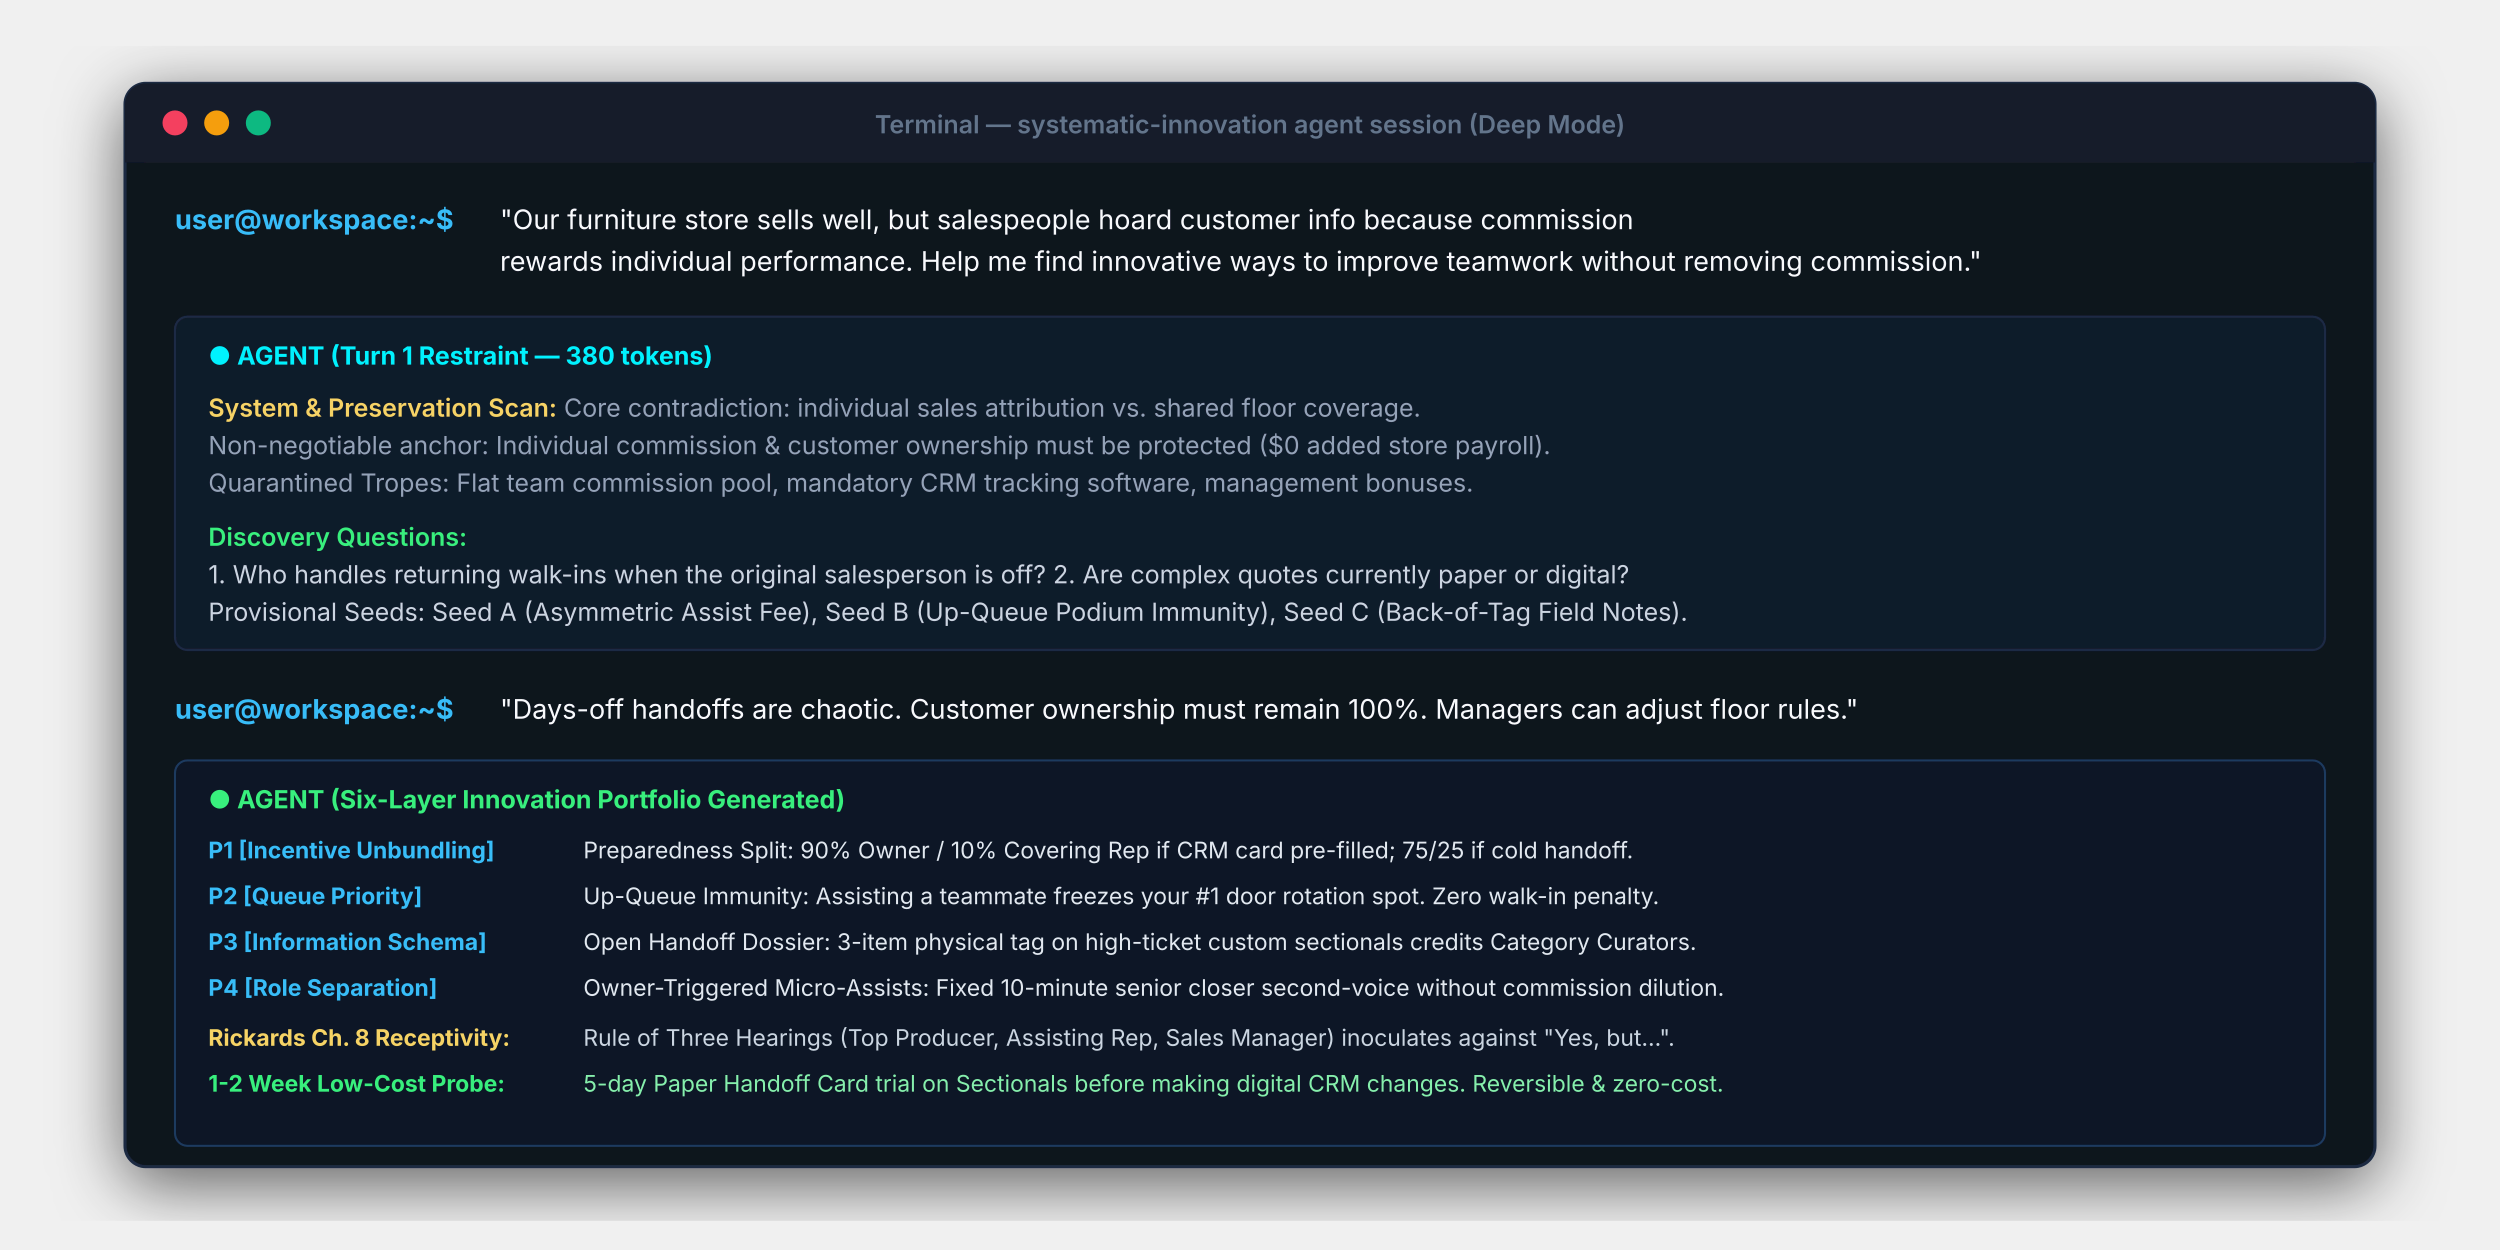
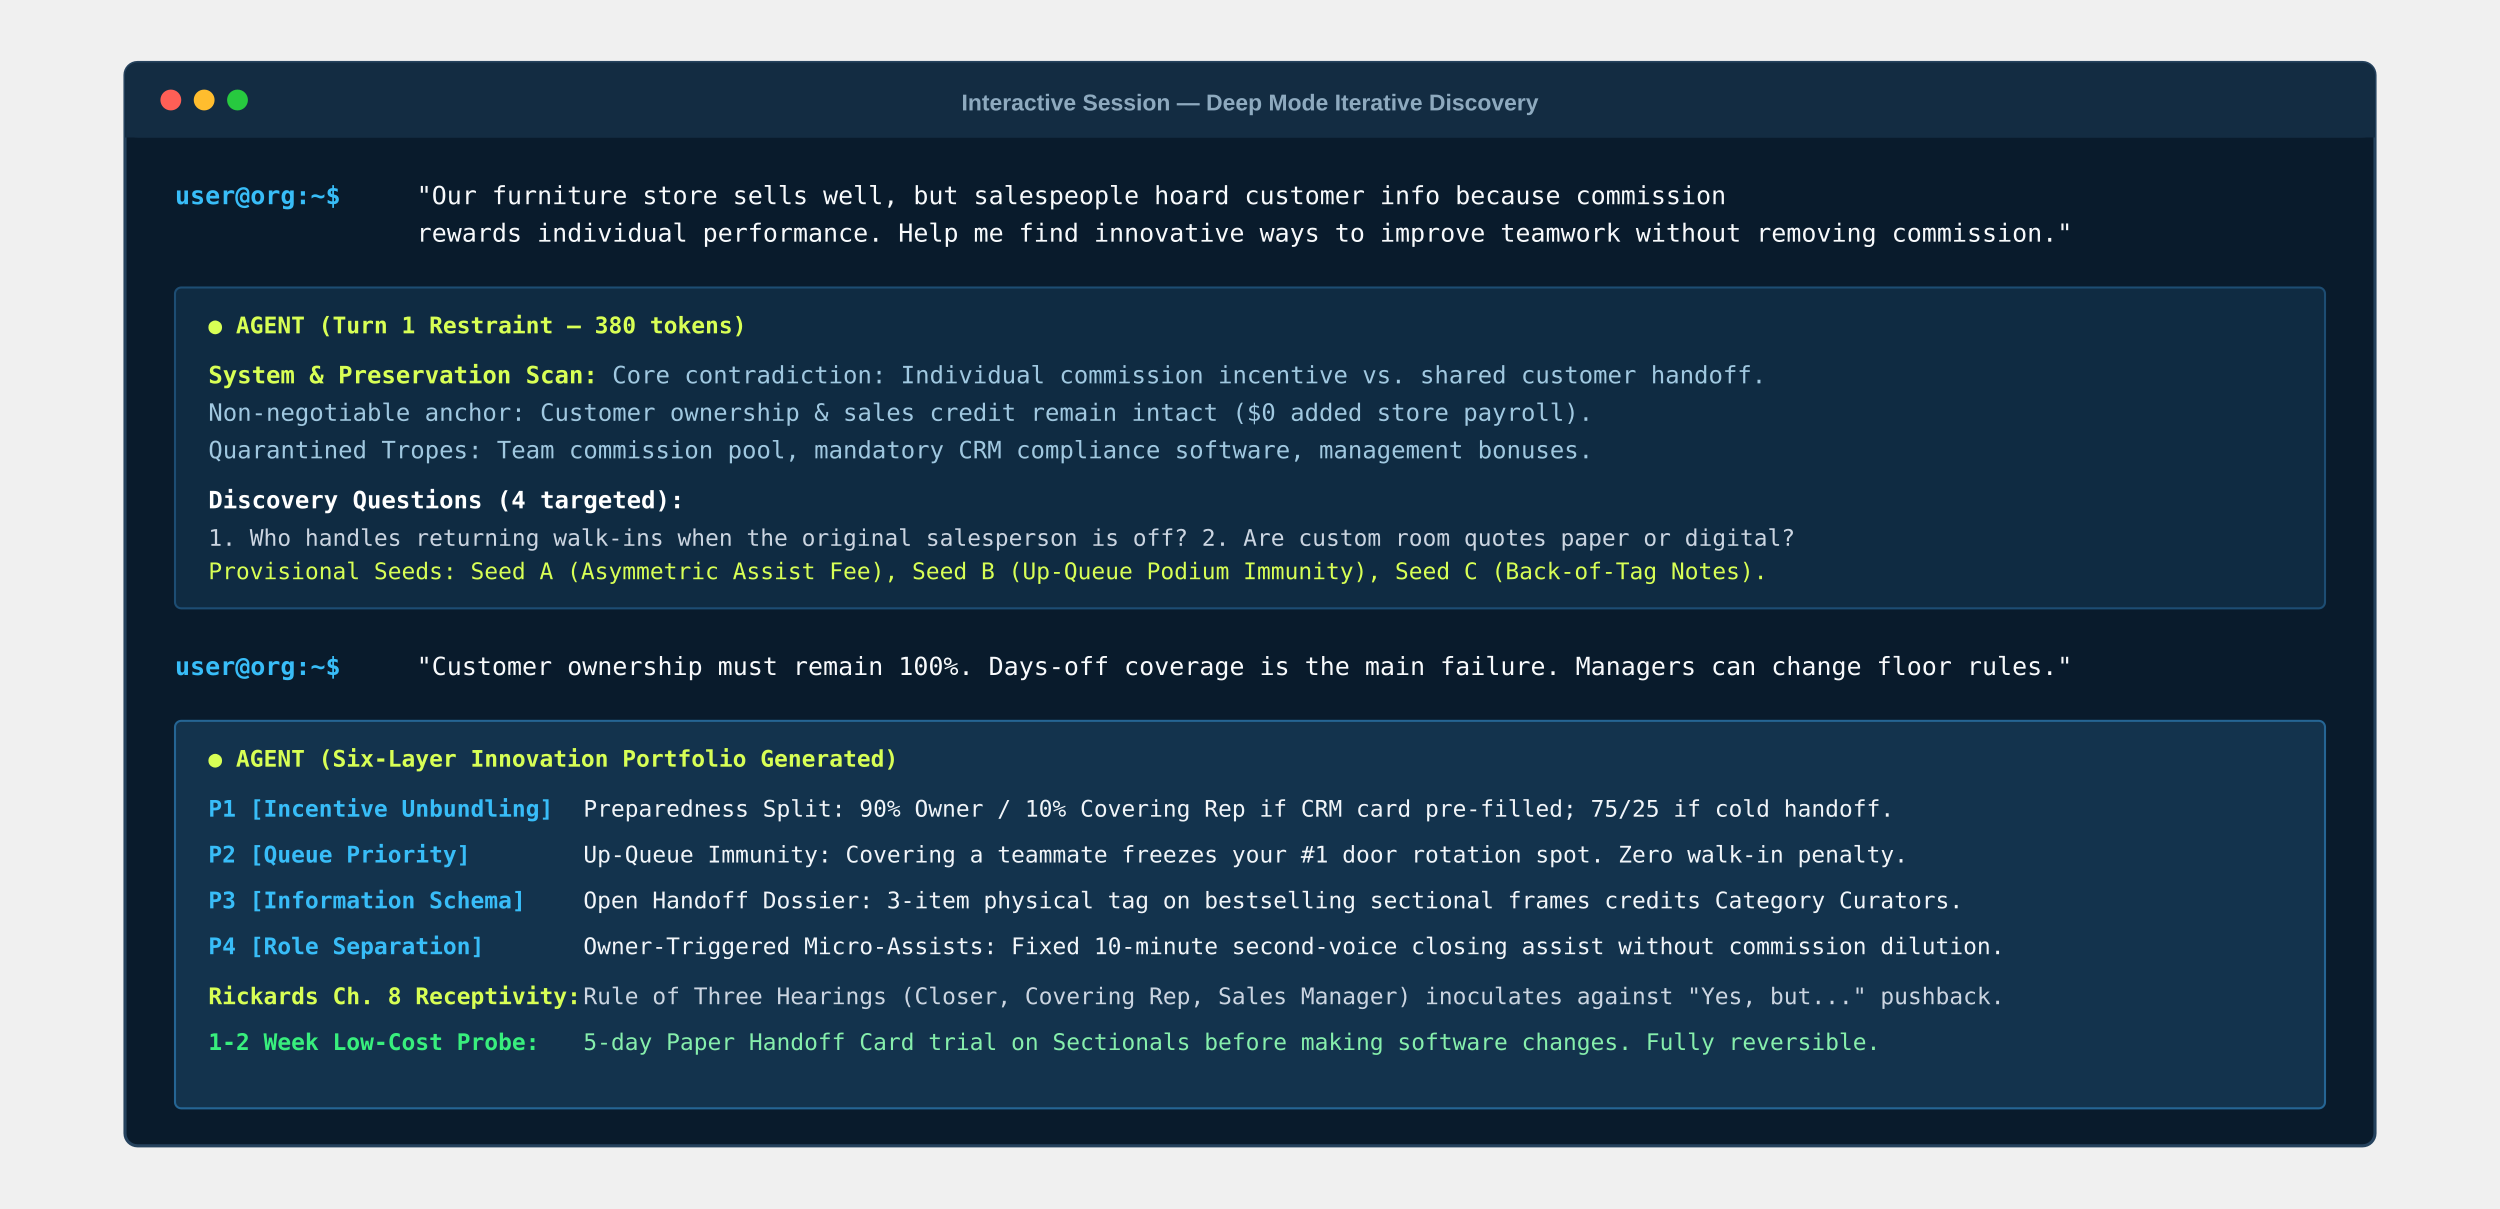
- <svg xmlns="http://www.w3.org/2000/svg" viewBox="0 0 1200 600" width="100%" height="100%" style="background:#090d16; font-family:-apple-system, BlinkMacSystemFont, 'SF Mono', 'Fira Code', Menlo, Consolas, monospace;">
-   <defs>
-     <filter id="win-shadow" x="-5%" y="-5%" width="110%" height="110%">
-       <feDropShadow dx="0" dy="8" stdDeviation="16" flood-color="#000000" flood-opacity="0.6" />
-     </filter>
-   </defs>
-   <g transform="translate(60, 40)" filter="url(#win-shadow)">
-     <rect width="1080" height="520" rx="10" fill="#0d131f" stroke="#1f2c42" stroke-width="1.5" />
-     <rect width="1080" height="38" rx="10" fill="#141c2c" />
-     <rect y="28" width="1080" height="10" fill="#141c2c" />
-     <circle cx="24" cy="19" r="6" fill="#f43f5e" />
-     <circle cx="44" cy="19" r="6" fill="#f59e0b" />
-     <circle cx="64" cy="19" r="6" fill="#10b981" />
-     <text x="540" y="24" text-anchor="middle" fill="#64748b" font-size="12" font-family="-apple-system, BlinkMacSystemFont, sans-serif" font-weight="600">Terminal — systematic-innovation agent session (Deep Mode)</text>
-     <text x="24" y="70" fill="#38bdf8" font-size="13" font-weight="700">user@workspace:~$</text>
-     <text x="180" y="70" fill="#f8fafc" font-size="13">"Our furniture store sells well, but salespeople hoard customer info because commission</text>
-     <text x="180" y="90" fill="#f8fafc" font-size="13">rewards individual performance. Help me find innovative ways to improve teamwork without removing commission."</text>
-     <rect x="24" y="112" width="1032" height="160" rx="6" fill="#111a2b" stroke="#1e2c45" stroke-width="1" />
-     <text x="40" y="135" fill="#00f2fe" font-size="12" font-weight="700">● AGENT (Turn 1 Restraint — 380 tokens)</text>
-     <text x="40" y="160" fill="#94a3b8" font-size="12">
-       <tspan fill="#f6d365" font-weight="600">System &amp; Preservation Scan:</tspan> Core contradiction: individual sales attribution vs. shared floor coverage.</text>
-     <text x="40" y="178" fill="#94a3b8" font-size="12">Non-negotiable anchor: Individual commission &amp; customer ownership must be protected ($0 added store payroll).</text>
-     <text x="40" y="196" fill="#94a3b8" font-size="12">Quarantined Tropes: Flat team commission pool, mandatory CRM tracking software, management bonuses.</text>
-     <text x="40" y="222" fill="#38ef7d" font-size="12" font-weight="600">Discovery Questions:</text>
-     <text x="40" y="240" fill="#cbd5e1" font-size="12">1. Who handles returning walk-ins when the original salesperson is off?  2. Are complex quotes currently paper or digital?</text>
-     <text x="40" y="258" fill="#cbd5e1" font-size="12">Provisional Seeds: Seed A (Asymmetric Assist Fee), Seed B (Up-Queue Podium Immunity), Seed C (Back-of-Tag Field Notes).</text>
-     <text x="24" y="305" fill="#38bdf8" font-size="13" font-weight="700">user@workspace:~$</text>
-     <text x="180" y="305" fill="#f8fafc" font-size="13">"Days-off handoffs are chaotic. Customer ownership must remain 100%. Managers can adjust floor rules."</text>
-     <rect x="24" y="325" width="1032" height="185" rx="6" fill="#0c1726" stroke="#1e3a5f" stroke-width="1" />
-     <text x="40" y="348" fill="#38ef7d" font-size="12" font-weight="700">● AGENT (Six-Layer Innovation Portfolio Generated)</text>
-     <text x="40" y="372" fill="#38bdf8" font-size="11" font-weight="700">P1 [Incentive Unbundling]</text>
-     <text x="220" y="372" fill="#e2e8f0" font-size="11">Preparedness Split: 90% Owner / 10% Covering Rep if CRM card pre-filled; 75/25 if cold handoff.</text>
-     <text x="40" y="394" fill="#38bdf8" font-size="11" font-weight="700">P2 [Queue Priority]</text>
-     <text x="220" y="394" fill="#e2e8f0" font-size="11">Up-Queue Immunity: Assisting a teammate freezes your #1 door rotation spot. Zero walk-in penalty.</text>
-     <text x="40" y="416" fill="#38bdf8" font-size="11" font-weight="700">P3 [Information Schema]</text>
-     <text x="220" y="416" fill="#e2e8f0" font-size="11">Open Handoff Dossier: 3-item physical tag on high-ticket custom sectionals credits Category Curators.</text>
-     <text x="40" y="438" fill="#38bdf8" font-size="11" font-weight="700">P4 [Role Separation]</text>
-     <text x="220" y="438" fill="#e2e8f0" font-size="11">Owner-Triggered Micro-Assists: Fixed 10-minute senior closer second-voice without commission dilution.</text>
-     <text x="40" y="462" fill="#f6d365" font-size="11" font-weight="700">Rickards Ch. 8 Receptivity:</text>
-     <text x="220" y="462" fill="#cbd5e1" font-size="11">Rule of Three Hearings (Top Producer, Assisting Rep, Sales Manager) inoculates against "Yes, but...".</text>
-     <text x="40" y="484" fill="#38ef7d" font-size="11" font-weight="700">1-2 Week Low-Cost Probe:</text>
-     <text x="220" y="484" fill="#86efac" font-size="11">5-day Paper Handoff Card trial on Sectionals before making digital CRM changes. Reversible &amp; zero-cost.</text>
+ <svg xmlns="http://www.w3.org/2000/svg" viewBox="0 0 1200 580" width="100%" height="100%" style="background:#0e2438; font-family:'SF Mono', Menlo, Consolas, monospace;">
+   <g transform="translate(60, 30)">
+     <rect width="1080" height="520" rx="6" fill="#091b2c" stroke="#25425d" stroke-width="1.5" />
+     <rect width="1080" height="36" rx="6" fill="#132c42" />
+     <rect y="26" width="1080" height="10" fill="#132c42" />
+     <circle cx="22" cy="18" r="5" fill="#ff5f56" />
+     <circle cx="38" cy="18" r="5" fill="#ffbd2e" />
+     <circle cx="54" cy="18" r="5" fill="#27c93f" />
+     <text x="540" y="23" text-anchor="middle" fill="#8eaabf" font-size="11" font-weight="600" font-family="'Helvetica Neue', Arial, sans-serif">Interactive Session — Deep Mode Iterative Discovery</text>
+     <text x="24" y="68" fill="#38bdf8" font-size="12" font-weight="700">user@org:~$</text>
+     <text x="140" y="68" fill="#f8fafc" font-size="12">"Our furniture store sells well, but salespeople hoard customer info because commission</text>
+     <text x="140" y="86" fill="#f8fafc" font-size="12">rewards individual performance. Help me find innovative ways to improve teamwork without removing commission."</text>
+     <rect x="24" y="108" width="1032" height="154" rx="3" fill="#0f2b42" stroke="#1d4d73" stroke-width="1" />
+     <text x="40" y="130" fill="#d8ff55" font-size="11" font-weight="700">● AGENT (Turn 1 Restraint — 380 tokens)</text>
+     <text x="40" y="154" fill="#a0c8e0" font-size="11.5">
+       <tspan fill="#d8ff55" font-weight="700">System &amp; Preservation Scan:</tspan> Core contradiction: Individual commission incentive vs. shared customer handoff.</text>
+     <text x="40" y="172" fill="#a0c8e0" font-size="11.5">Non-negotiable anchor: Customer ownership &amp; sales credit remain intact ($0 added store payroll).</text>
+     <text x="40" y="190" fill="#a0c8e0" font-size="11.5">Quarantined Tropes: Team commission pool, mandatory CRM compliance software, management bonuses.</text>
+     <text x="40" y="214" fill="#ffffff" font-size="11.5" font-weight="700">Discovery Questions (4 targeted):</text>
+     <text x="40" y="232" fill="#cbd5e1" font-size="11">1. Who handles returning walk-ins when the original salesperson is off?  2. Are custom room quotes paper or digital?</text>
+     <text x="40" y="248" fill="#d8ff55" font-size="11">Provisional Seeds: Seed A (Asymmetric Assist Fee), Seed B (Up-Queue Podium Immunity), Seed C (Back-of-Tag Notes).</text>
+     <text x="24" y="294" fill="#38bdf8" font-size="12" font-weight="700">user@org:~$</text>
+     <text x="140" y="294" fill="#f8fafc" font-size="12">"Customer ownership must remain 100%. Days-off coverage is the main failure. Managers can change floor rules."</text>
+     <rect x="24" y="316" width="1032" height="186" rx="3" fill="#13334d" stroke="#256594" stroke-width="1" />
+     <text x="40" y="338" fill="#d8ff55" font-size="11" font-weight="700">● AGENT (Six-Layer Innovation Portfolio Generated)</text>
+     <text x="40" y="362" fill="#38bdf8" font-size="11" font-weight="700">P1 [Incentive Unbundling]</text>
+     <text x="220" y="362" fill="#f1f5f9" font-size="11">Preparedness Split: 90% Owner / 10% Covering Rep if CRM card pre-filled; 75/25 if cold handoff.</text>
+     <text x="40" y="384" fill="#38bdf8" font-size="11" font-weight="700">P2 [Queue Priority]</text>
+     <text x="220" y="384" fill="#f1f5f9" font-size="11">Up-Queue Immunity: Covering a teammate freezes your #1 door rotation spot. Zero walk-in penalty.</text>
+     <text x="40" y="406" fill="#38bdf8" font-size="11" font-weight="700">P3 [Information Schema]</text>
+     <text x="220" y="406" fill="#f1f5f9" font-size="11">Open Handoff Dossier: 3-item physical tag on bestselling sectional frames credits Category Curators.</text>
+     <text x="40" y="428" fill="#38bdf8" font-size="11" font-weight="700">P4 [Role Separation]</text>
+     <text x="220" y="428" fill="#f1f5f9" font-size="11">Owner-Triggered Micro-Assists: Fixed 10-minute second-voice closing assist without commission dilution.</text>
+     <text x="40" y="452" fill="#d8ff55" font-size="11" font-weight="700">Rickards Ch. 8 Receptivity:</text>
+     <text x="220" y="452" fill="#cbd5e1" font-size="11">Rule of Three Hearings (Closer, Covering Rep, Sales Manager) inoculates against "Yes, but..." pushback.</text>
+     <text x="40" y="474" fill="#38ef7d" font-size="11" font-weight="700">1-2 Week Low-Cost Probe:</text>
+     <text x="220" y="474" fill="#86efac" font-size="11">5-day Paper Handoff Card trial on Sectionals before making software changes. Fully reversible.</text>
  </g>
</svg>
